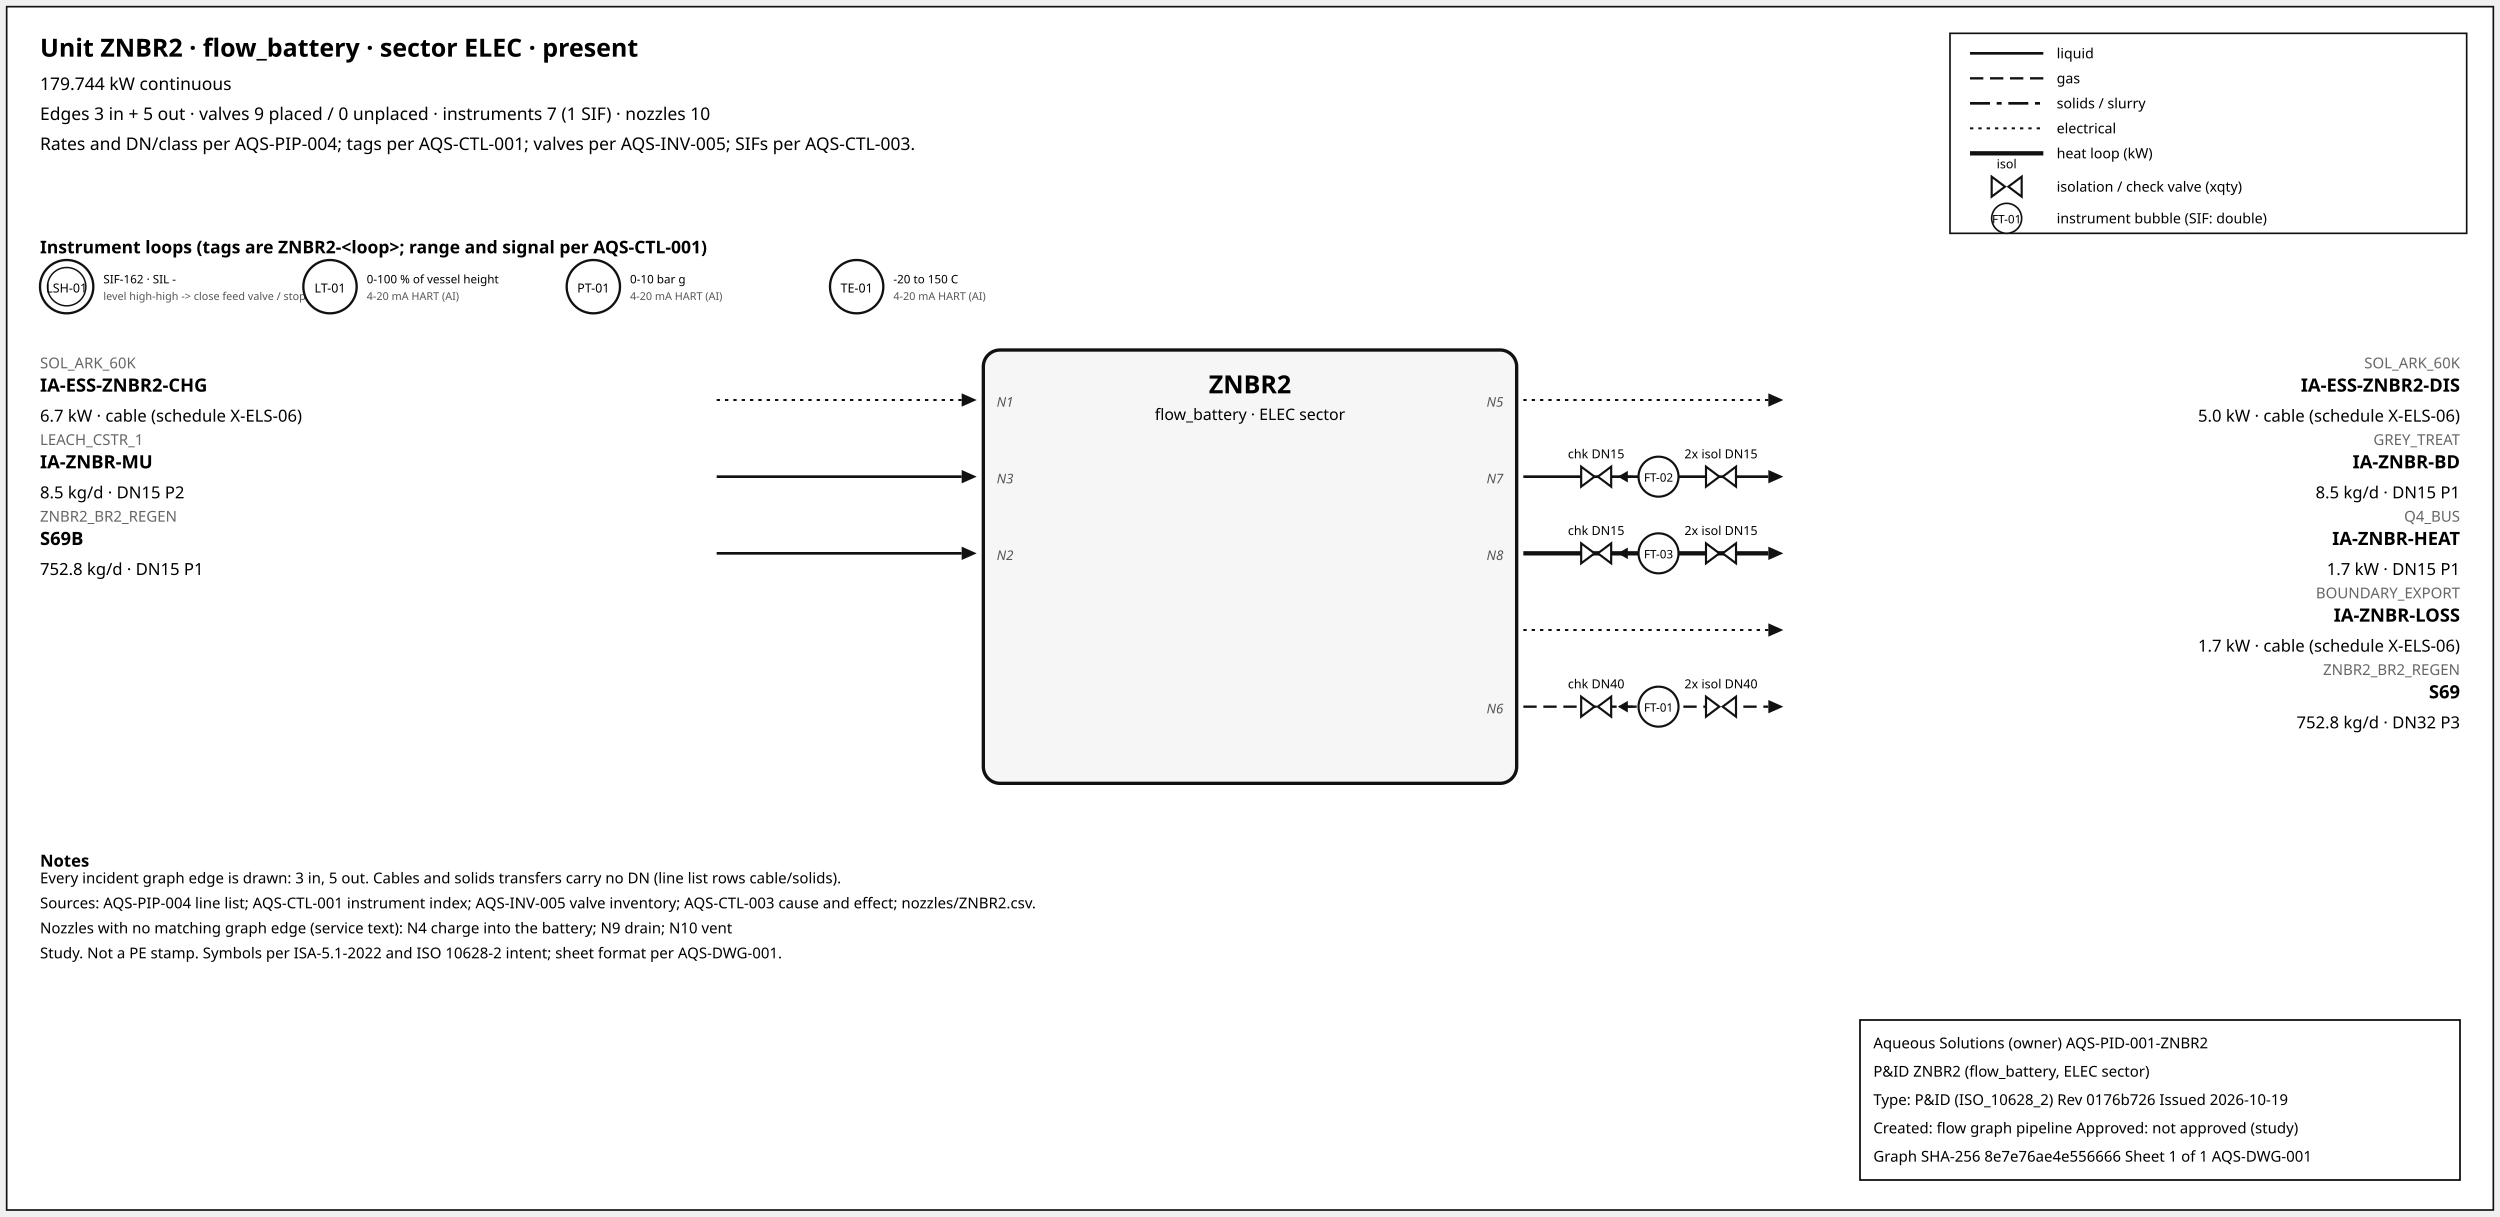
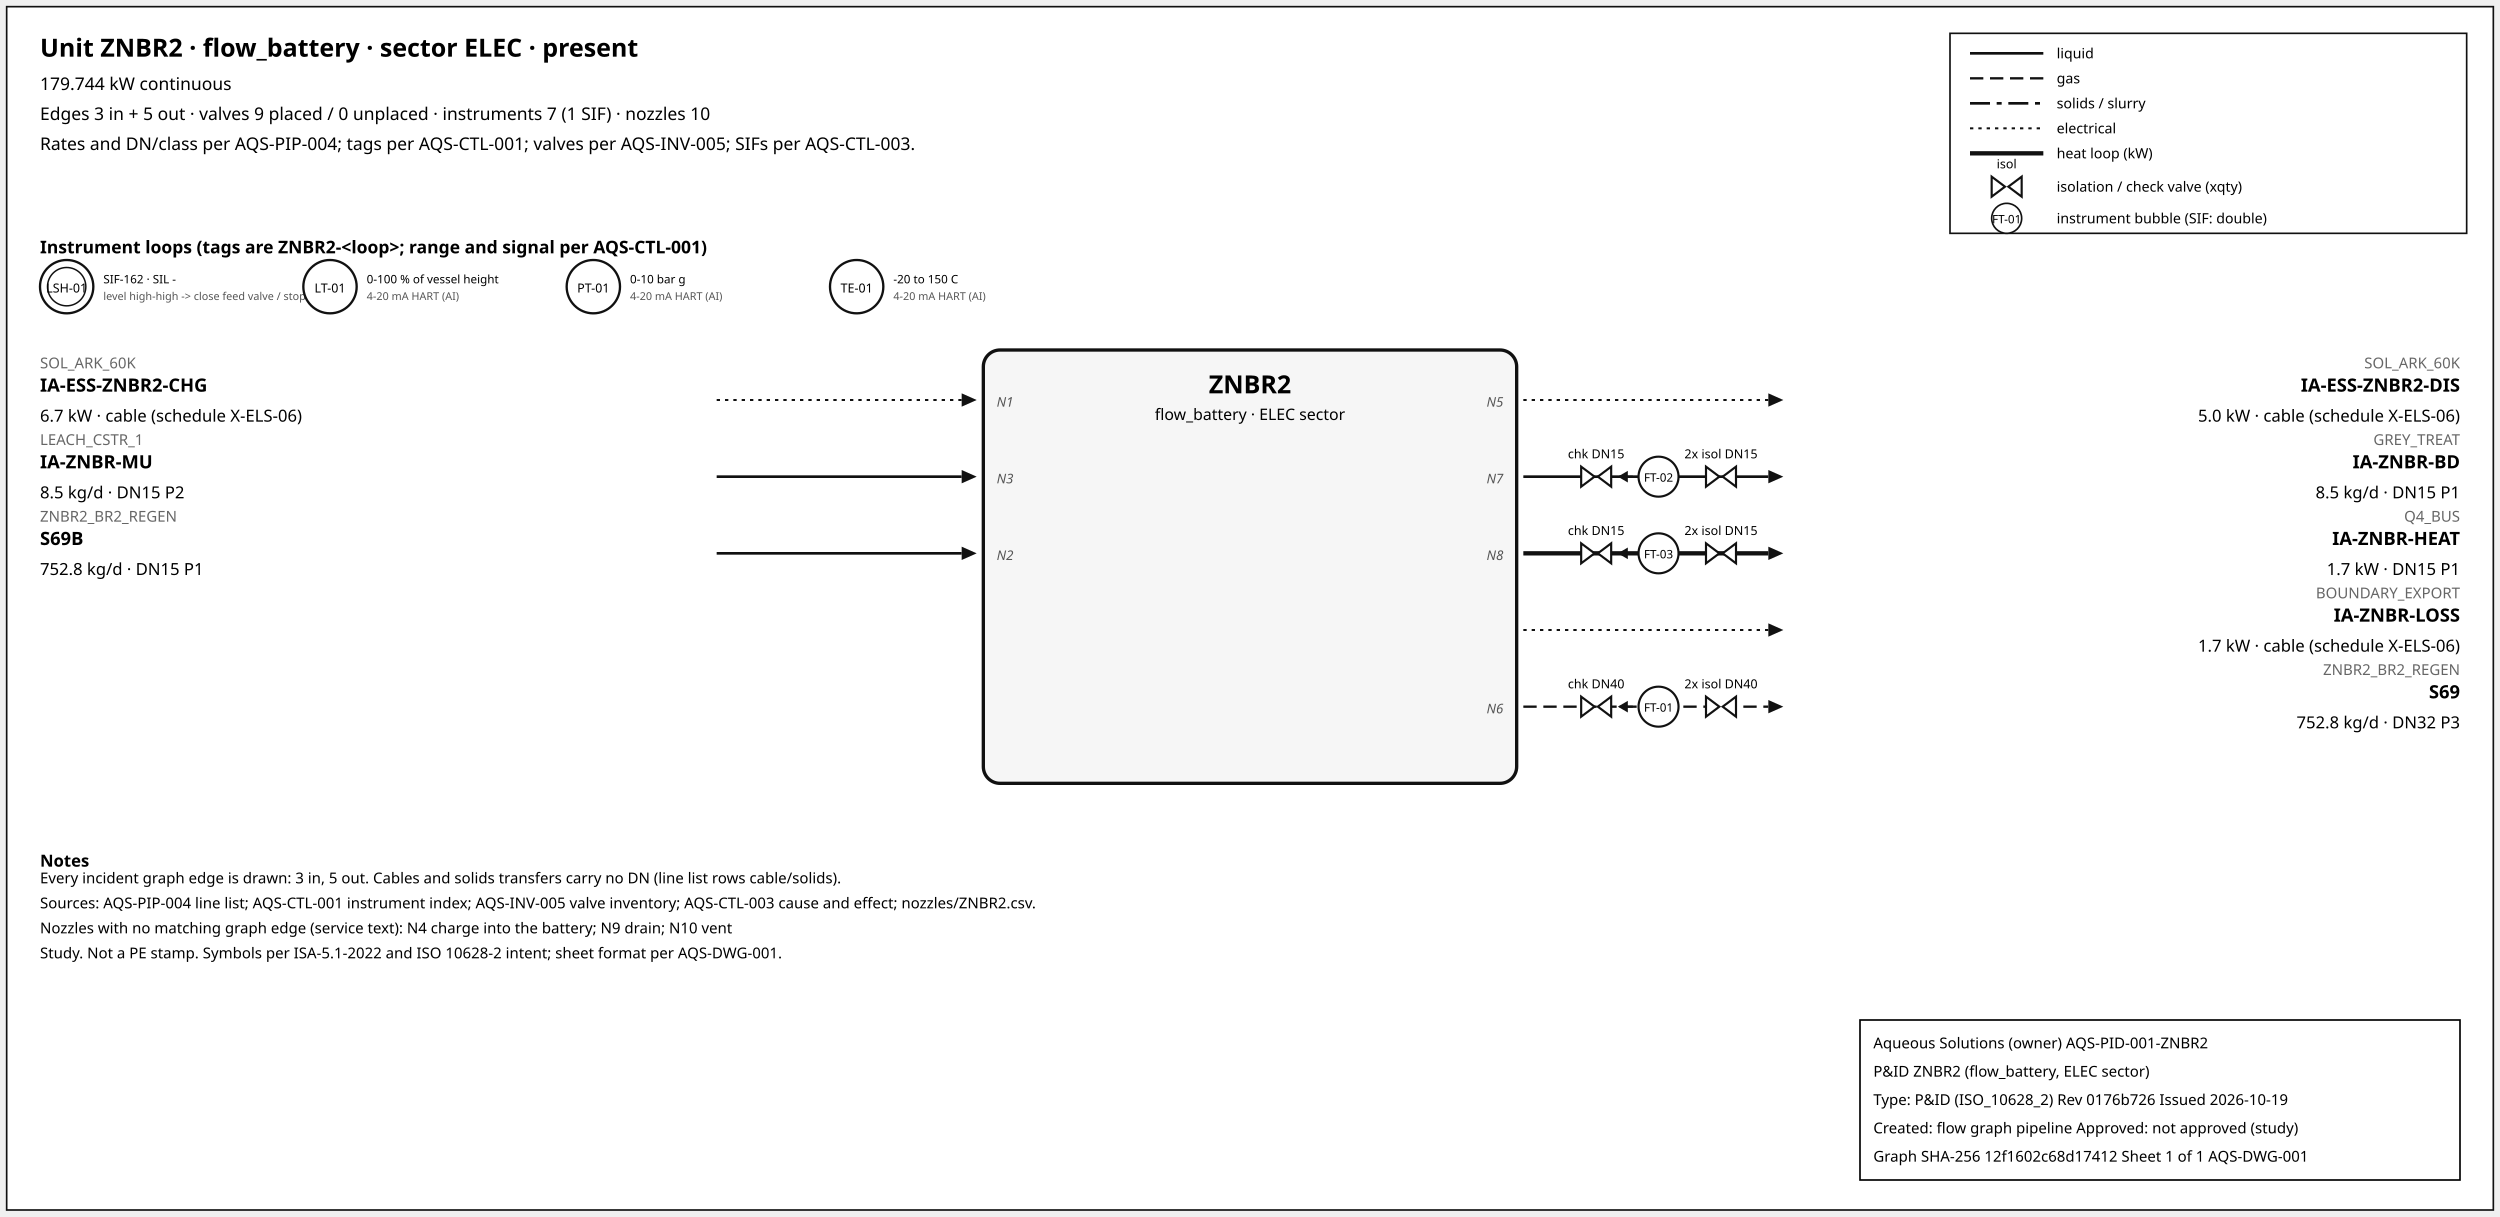
<svg xmlns="http://www.w3.org/2000/svg" width="1500" height="730" font-family="sans-serif">
  <rect x="4" y="4" width="1492" height="722" fill="white" stroke="#111" />
  <text x="24" y="34" font-size="15" font-weight="600">Unit ZNBR2 · flow_battery · sector ELEC · present</text>
  <text x="24" y="54" font-size="10.5">179.744 kW continuous</text>
  <text x="24" y="72" font-size="10.5">Edges 3 in + 5 out · valves 9 placed / 0 unplaced · instruments 7 (1 SIF) · nozzles 10</text>
  <text x="24" y="90" font-size="10.5">Rates and DN/class per AQS-PIP-004; tags per AQS-CTL-001; valves per AQS-INV-005; SIFs per AQS-CTL-003.</text>
  <rect x="1170" y="20" width="310" height="120" fill="white" stroke="#111" />
  <line x1="1182" y1="32" x2="1226" y2="32" stroke="#111" stroke-width="1.6" />
  <text x="1234" y="35" font-size="8.5">liquid</text>
  <line x1="1182" y1="47" x2="1226" y2="47" stroke="#111" stroke-width="1.4" stroke-dasharray="8,4" />
  <text x="1234" y="50" font-size="8.5">gas</text>
  <line x1="1182" y1="62" x2="1226" y2="62" stroke="#111" stroke-width="1.6" stroke-dasharray="12,4,3,4" />
  <text x="1234" y="65" font-size="8.5">solids / slurry</text>
  <line x1="1182" y1="77" x2="1226" y2="77" stroke="#111" stroke-width="1.2" stroke-dasharray="2,3" />
  <text x="1234" y="80" font-size="8.5">electrical</text>
  <line x1="1182" y1="92" x2="1226" y2="92" stroke="#111" stroke-width="2.6" />
  <text x="1234" y="95" font-size="8.5">heat loop (kW)</text>
  <path d="M 1195.0,106 L 1203.0,112 L 1195.0,118 Z M 1213.0,106 L 1205.0,112 L 1213.0,118 Z" fill="white" stroke="#111" stroke-width="1.3" />
  <text x="1204.0" y="101.0" font-size="7.5" text-anchor="middle">isol</text>
  <text x="1234" y="115" font-size="8.5">isolation / check valve (xqty)</text>
  <circle cx="1204" cy="131" r="9" fill="white" stroke="#111" />
  <text x="1204" y="134" font-size="7" text-anchor="middle">FT-01</text>
  <text x="1234" y="134" font-size="8.5">instrument bubble (SIF: double)</text>
  <text x="24" y="152" font-size="10.5" font-weight="600">Instrument loops (tags are ZNBR2-&lt;loop&gt;; range and signal per AQS-CTL-001)</text>
  <circle cx="40" cy="172" r="16" fill="white" stroke="#111" stroke-width="1.4" />
  <circle cx="40" cy="172" r="11.5" fill="none" stroke="#111" stroke-width="0.9" />
  <text x="40" y="175.5" font-size="7.5" text-anchor="middle">LSH-01</text>
  <text x="62" y="170" font-size="7">SIF-162 · SIL -</text>
  <text x="62" y="180" font-size="6.5" fill="#555">level high-high -&gt; close feed valve / stop f</text>
  <circle cx="198" cy="172" r="16" fill="white" stroke="#111" stroke-width="1.4" />
  <text x="198" y="175.5" font-size="7.5" text-anchor="middle">LT-01</text>
  <text x="220" y="170" font-size="7">0-100 % of vessel height</text>
  <text x="220" y="180" font-size="6.5" fill="#555">4-20 mA HART (AI)</text>
  <circle cx="356" cy="172" r="16" fill="white" stroke="#111" stroke-width="1.4" />
  <text x="356" y="175.5" font-size="7.5" text-anchor="middle">PT-01</text>
  <text x="378" y="170" font-size="7">0-10 bar g</text>
  <text x="378" y="180" font-size="6.5" fill="#555">4-20 mA HART (AI)</text>
  <circle cx="514" cy="172" r="16" fill="white" stroke="#111" stroke-width="1.4" />
  <text x="514" y="175.5" font-size="7.5" text-anchor="middle">TE-01</text>
  <text x="536" y="170" font-size="7">-20 to 150 C</text>
  <text x="536" y="180" font-size="6.5" fill="#555">4-20 mA HART (AI)</text>
  <rect x="590" y="210" width="320" height="260" rx="10" fill="#f6f6f6" stroke="#111" stroke-width="2" />
  <text x="750.0" y="236" font-size="15" font-weight="700" text-anchor="middle">ZNBR2</text>
  <text x="750.0" y="252" font-size="9.5" text-anchor="middle">flow_battery · ELEC sector</text>
  <line x1="430" y1="240" x2="577" y2="240" stroke="#111" stroke-width="1.2" stroke-dasharray="2,3" class="edge-in" />
  <polygon points="586,240 577,236 577,244" fill="#111" />
  <text x="24" y="221" font-size="9" fill="#666" text-anchor="start">SOL_ARK_60K</text>
  <text x="24" y="235" font-size="11" font-weight="600" text-anchor="start">IA-ESS-ZNBR2-CHG</text>
  <text x="24" y="253" font-size="10" text-anchor="start">6.7 kW · cable (schedule X-ELS-06)</text>
  <text x="598" y="244" font-size="8" font-style="italic" fill="#555" text-anchor="start">N1</text>
  <line x1="430" y1="286" x2="577" y2="286" stroke="#111" stroke-width="1.6" class="edge-in" />
  <polygon points="586,286 577,282 577,290" fill="#111" />
  <text x="24" y="267" font-size="9" fill="#666" text-anchor="start">LEACH_CSTR_1</text>
  <text x="24" y="281" font-size="11" font-weight="600" text-anchor="start">IA-ZNBR-MU</text>
  <text x="24" y="299" font-size="10" text-anchor="start">8.5 kg/d · DN15 P2</text>
  <text x="598" y="290" font-size="8" font-style="italic" fill="#555" text-anchor="start">N3</text>
  <line x1="430" y1="332" x2="577" y2="332" stroke="#111" stroke-width="1.6" class="edge-in" />
  <polygon points="586,332 577,328 577,336" fill="#111" />
  <text x="24" y="313" font-size="9" fill="#666" text-anchor="start">ZNBR2_BR2_REGEN</text>
  <text x="24" y="327" font-size="11" font-weight="600" text-anchor="start">S69B</text>
  <text x="24" y="345" font-size="10" text-anchor="start">752.8 kg/d · DN15 P1</text>
  <text x="598" y="336" font-size="8" font-style="italic" fill="#555" text-anchor="start">N2</text>
  <line x1="914" y1="240" x2="1061" y2="240" stroke="#111" stroke-width="1.2" stroke-dasharray="2,3" class="edge-out" />
  <polygon points="1070,240 1061,236 1061,244" fill="#111" />
  <text x="1476" y="221" font-size="9" fill="#666" text-anchor="end">SOL_ARK_60K</text>
  <text x="1476" y="235" font-size="11" font-weight="600" text-anchor="end">IA-ESS-ZNBR2-DIS</text>
  <text x="1476" y="253" font-size="10" text-anchor="end">5.0 kW · cable (schedule X-ELS-06)</text>
  <text x="902" y="244" font-size="8" font-style="italic" fill="#555" text-anchor="end">N5</text>
  <line x1="914" y1="286" x2="1061" y2="286" stroke="#111" stroke-width="1.6" class="edge-out" />
  <polygon points="1070,286 1061,282 1061,290" fill="#111" />
  <text x="1476" y="267" font-size="9" fill="#666" text-anchor="end">GREY_TREAT</text>
  <text x="1476" y="281" font-size="11" font-weight="600" text-anchor="end">IA-ZNBR-BD</text>
  <text x="1476" y="299" font-size="10" text-anchor="end">8.5 kg/d · DN15 P1</text>
  <text x="902" y="290" font-size="8" font-style="italic" fill="#555" text-anchor="end">N7</text>
  <line x1="979.7" y1="286" x2="971.7" y2="286" stroke="#111" stroke-width="1.2" />
  <polygon points="970.7,286 976.7,282.5 976.7,289.5" fill="#111" />
  <path d="M 948.7,280 L 956.7,286 L 948.7,292 Z M 966.7,280 L 958.7,286 L 966.7,292 Z" fill="white" stroke="#111" stroke-width="1.3" />
  <text x="957.7" y="275.0" font-size="7.5" text-anchor="middle">chk DN15</text>
  <path d="M 1023.6,280 L 1031.6,286 L 1023.6,292 Z M 1041.6,280 L 1033.6,286 L 1041.6,292 Z" fill="white" stroke="#111" stroke-width="1.3" />
  <text x="1032.6" y="275.0" font-size="7.5" text-anchor="middle">2x isol DN15</text>
  <circle cx="995.12" cy="286" r="12" fill="white" stroke="#111" stroke-width="1.3" />
  <text x="995.12" y="289" font-size="7" text-anchor="middle">FT-02</text>
  <line x1="914" y1="332" x2="1061" y2="332" stroke="#111" stroke-width="2.6" class="edge-out" />
  <polygon points="1070,332 1061,328 1061,336" fill="#111" />
  <text x="1476" y="313" font-size="9" fill="#666" text-anchor="end">Q4_BUS</text>
  <text x="1476" y="327" font-size="11" font-weight="600" text-anchor="end">IA-ZNBR-HEAT</text>
  <text x="1476" y="345" font-size="10" text-anchor="end">1.7 kW · DN15 P1</text>
  <text x="902" y="336" font-size="8" font-style="italic" fill="#555" text-anchor="end">N8</text>
  <line x1="979.7" y1="332" x2="971.7" y2="332" stroke="#111" stroke-width="1.2" />
  <polygon points="970.7,332 976.7,328.5 976.7,335.5" fill="#111" />
  <path d="M 948.7,326 L 956.7,332 L 948.7,338 Z M 966.7,326 L 958.7,332 L 966.7,338 Z" fill="white" stroke="#111" stroke-width="1.3" />
  <text x="957.7" y="321.0" font-size="7.5" text-anchor="middle">chk DN15</text>
  <path d="M 1023.6,326 L 1031.6,332 L 1023.6,338 Z M 1041.6,326 L 1033.6,332 L 1041.6,338 Z" fill="white" stroke="#111" stroke-width="1.3" />
  <text x="1032.6" y="321.0" font-size="7.5" text-anchor="middle">2x isol DN15</text>
  <circle cx="995.12" cy="332" r="12" fill="white" stroke="#111" stroke-width="1.3" />
  <text x="995.12" y="335" font-size="7" text-anchor="middle">FT-03</text>
  <line x1="914" y1="378" x2="1061" y2="378" stroke="#111" stroke-width="1.2" stroke-dasharray="2,3" class="edge-out" />
  <polygon points="1070,378 1061,374 1061,382" fill="#111" />
  <text x="1476" y="359" font-size="9" fill="#666" text-anchor="end">BOUNDARY_EXPORT</text>
  <text x="1476" y="373" font-size="11" font-weight="600" text-anchor="end">IA-ZNBR-LOSS</text>
  <text x="1476" y="391" font-size="10" text-anchor="end">1.7 kW · cable (schedule X-ELS-06)</text>
  <line x1="914" y1="424" x2="1061" y2="424" stroke="#111" stroke-width="1.4" stroke-dasharray="8,4" class="edge-out" />
  <polygon points="1070,424 1061,420 1061,428" fill="#111" />
  <text x="1476" y="405" font-size="9" fill="#666" text-anchor="end">ZNBR2_BR2_REGEN</text>
  <text x="1476" y="419" font-size="11" font-weight="600" text-anchor="end">S69</text>
  <text x="1476" y="437" font-size="10" text-anchor="end">752.8 kg/d · DN32 P3</text>
  <text x="902" y="428" font-size="8" font-style="italic" fill="#555" text-anchor="end">N6</text>
  <line x1="979.7" y1="424" x2="971.7" y2="424" stroke="#111" stroke-width="1.2" />
  <polygon points="970.7,424 976.7,420.5 976.7,427.5" fill="#111" />
  <path d="M 948.7,418 L 956.7,424 L 948.7,430 Z M 966.7,418 L 958.7,424 L 966.7,430 Z" fill="white" stroke="#111" stroke-width="1.3" />
  <text x="957.7" y="413.0" font-size="7.5" text-anchor="middle">chk DN40</text>
  <path d="M 1023.6,418 L 1031.6,424 L 1023.6,430 Z M 1041.6,418 L 1033.6,424 L 1041.6,430 Z" fill="white" stroke="#111" stroke-width="1.3" />
  <text x="1032.6" y="413.0" font-size="7.5" text-anchor="middle">2x isol DN40</text>
  <circle cx="995.12" cy="424" r="12" fill="white" stroke="#111" stroke-width="1.3" />
  <text x="995.12" y="427" font-size="7" text-anchor="middle">FT-01</text>
  <text x="24" y="520" font-size="10" font-weight="600">Notes</text>
  <text x="24" y="530" font-size="9">Every incident graph edge is drawn: 3 in, 5 out. Cables and solids transfers carry no DN (line list rows cable/solids).</text>
  <text x="24" y="545" font-size="9">Sources: AQS-PIP-004 line list; AQS-CTL-001 instrument index; AQS-INV-005 valve inventory; AQS-CTL-003 cause and effect; nozzles/ZNBR2.csv.</text>
  <text x="24" y="560" font-size="9">Nozzles with no matching graph edge (service text): N4 charge into the battery; N9 drain; N10 vent</text>
  <text x="24" y="575" font-size="9">Study. Not a PE stamp. Symbols per ISA-5.1-2022 and ISO 10628-2 intent; sheet format per AQS-DWG-001.</text>
  <g id="aqs-title-block">
    <rect x="1116" y="612" width="360" height="96" fill="white" stroke="black" stroke-width="1" />
    <text x="1124" y="629" font-size="9">Aqueous Solutions (owner)   AQS-PID-001-ZNBR2</text>
    <text x="1124" y="646" font-size="9">P&amp;ID ZNBR2 (flow_battery, ELEC sector)</text>
    <text x="1124" y="663" font-size="9">Type: P&amp;ID (ISO_10628_2)   Rev 0176b726   Issued 2026-10-19</text>
    <text x="1124" y="680" font-size="9">Created: flow graph pipeline   Approved: not approved (study)</text>
-     <text x="1124" y="697" font-size="9">Graph SHA-256 8e7e76ae4e556666   Sheet 1 of 1   AQS-DWG-001</text>
+     <text x="1124" y="697" font-size="9">Graph SHA-256 12f1602c68d17412   Sheet 1 of 1   AQS-DWG-001</text>
  </g>
</svg>
